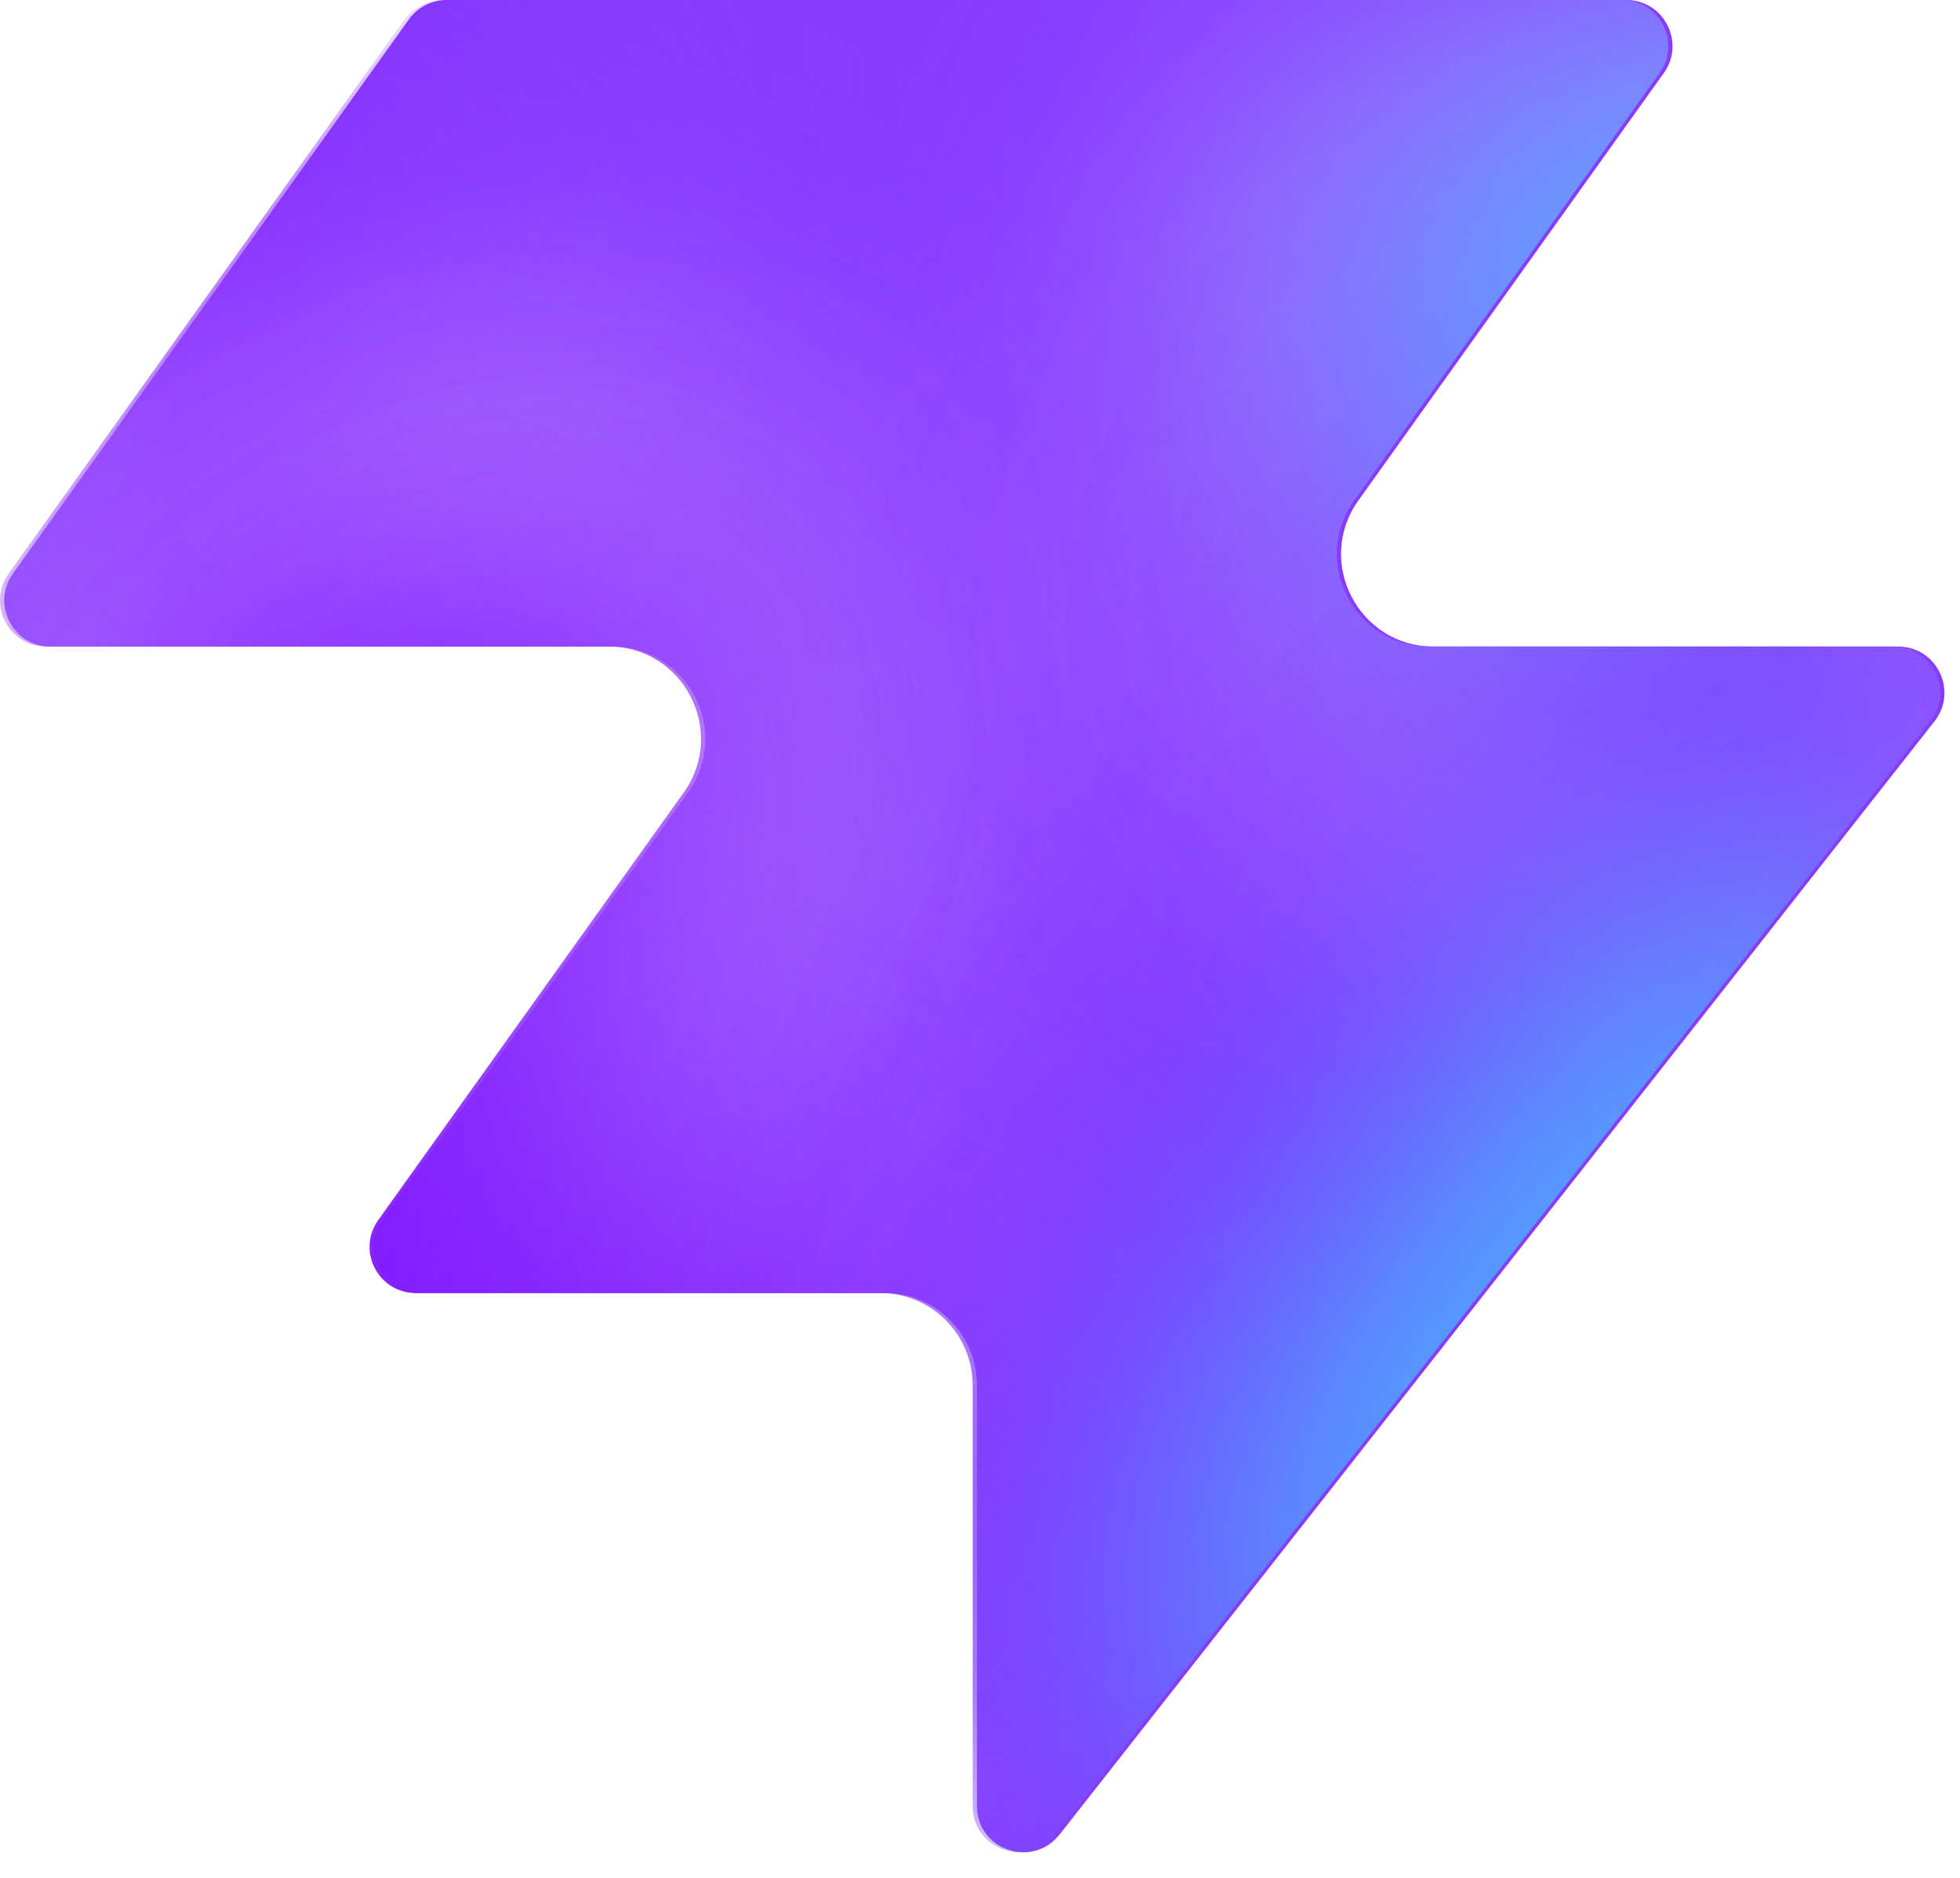
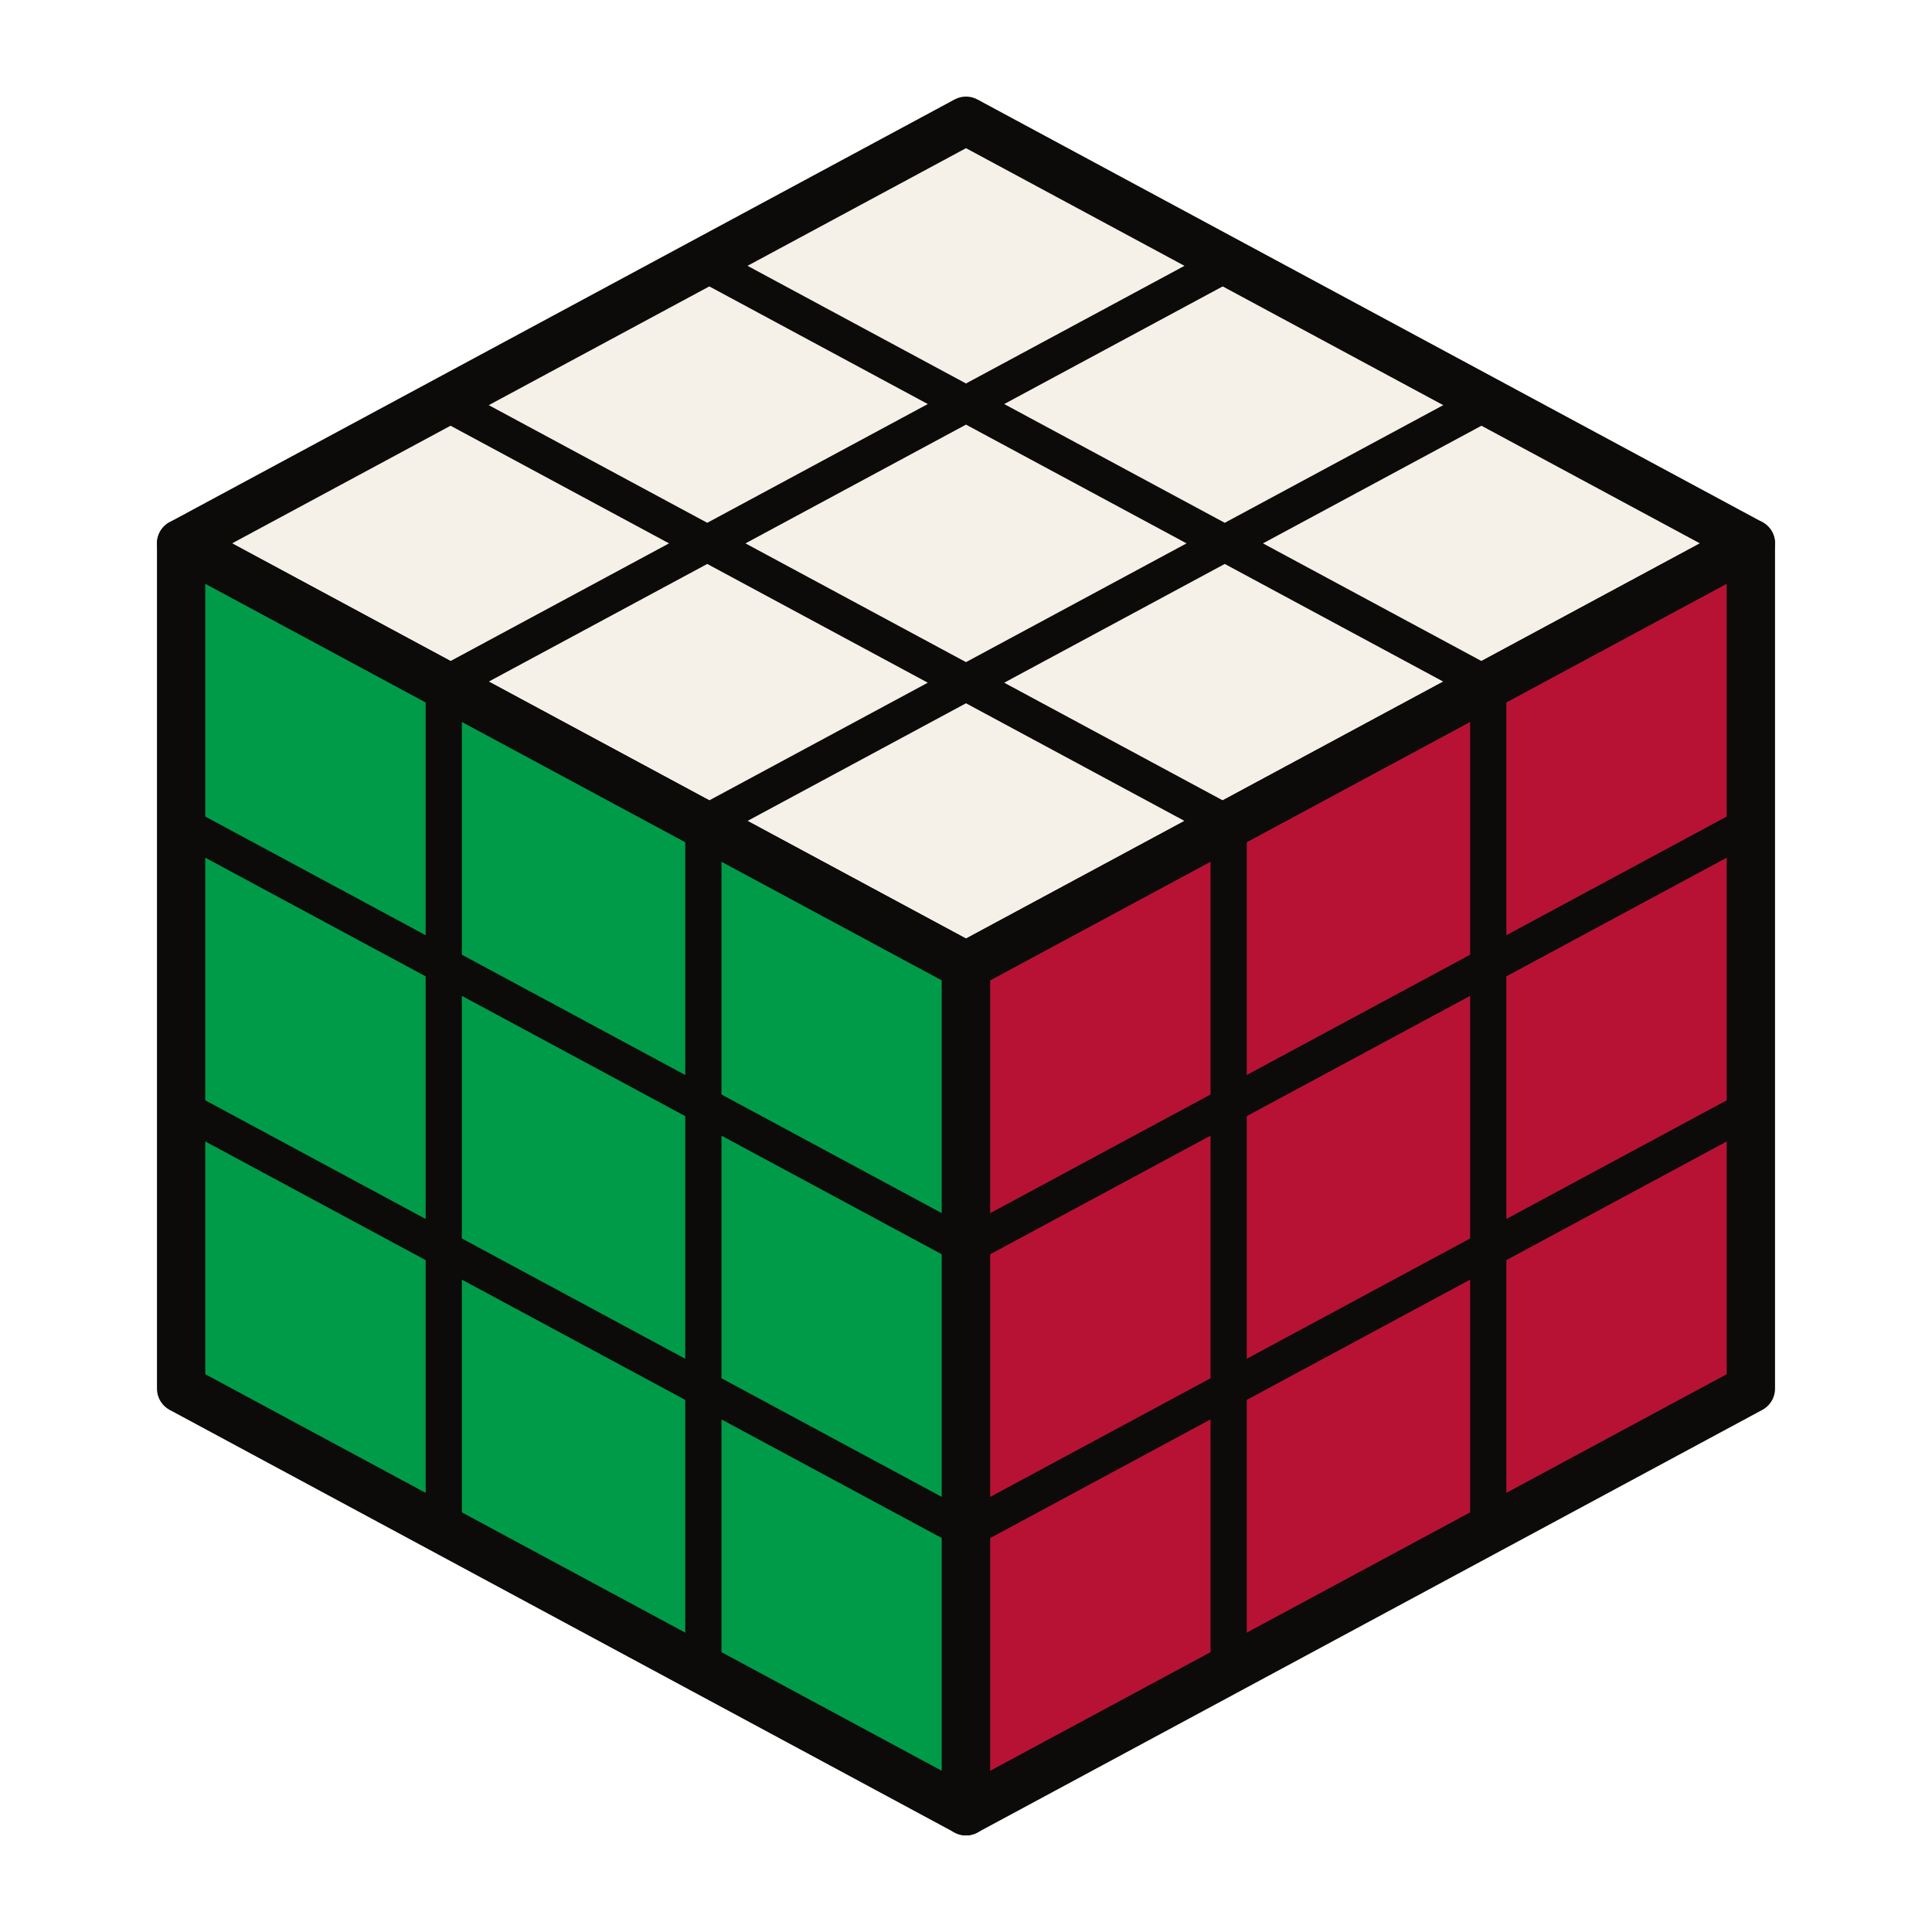
- <svg xmlns="http://www.w3.org/2000/svg" width="48" height="46" fill="none" viewBox="0 0 48 46">
-   <path fill="#863bff" d="M25.946 44.938c-.664.845-2.021.375-2.021-.698V33.937a2.26 2.26 0 0 0-2.262-2.262H10.287c-.92 0-1.456-1.04-.92-1.788l7.48-10.471c1.07-1.497 0-3.578-1.842-3.578H1.237c-.92 0-1.456-1.04-.92-1.788L10.013.474c.214-.297.556-.474.92-.474h28.894c.92 0 1.456 1.04.92 1.788l-7.48 10.471c-1.07 1.498 0 3.579 1.842 3.579h11.377c.943 0 1.473 1.088.89 1.83L25.947 44.94z" style="fill:#863bff;fill:color(display-p3 .525 .23 1);fill-opacity:1" />
-   <mask id="a" width="48" height="46" x="0" y="0" maskUnits="userSpaceOnUse" style="mask-type:alpha">
-     <path fill="#000" d="M25.842 44.938c-.664.844-2.021.375-2.021-.698V33.937a2.26 2.26 0 0 0-2.262-2.262H10.183c-.92 0-1.456-1.04-.92-1.788l7.48-10.471c1.07-1.498 0-3.579-1.842-3.579H1.133c-.92 0-1.456-1.04-.92-1.787L9.91.473c.214-.297.556-.474.92-.474h28.894c.92 0 1.456 1.04.92 1.788l-7.48 10.471c-1.07 1.498 0 3.578 1.842 3.578h11.377c.943 0 1.473 1.088.89 1.832L25.843 44.94z" style="fill:#000;fill-opacity:1" />
-   </mask>
-   <g mask="url(#a)">
-     <g filter="url(#b)">
-       <ellipse cx="5.508" cy="14.704" fill="#ede6ff" rx="5.508" ry="14.704" style="fill:#ede6ff;fill:color(display-p3 .927 .903 1);fill-opacity:1" transform="matrix(.00324 1 1 -.00324 -4.47 31.516)" />
-     </g>
-     <g filter="url(#c)">
-       <ellipse cx="10.399" cy="29.851" fill="#ede6ff" rx="10.399" ry="29.851" style="fill:#ede6ff;fill:color(display-p3 .927 .903 1);fill-opacity:1" transform="matrix(.00324 1 1 -.00324 -39.328 7.883)" />
-     </g>
-     <g filter="url(#d)">
-       <ellipse cx="5.508" cy="30.487" fill="#7e14ff" rx="5.508" ry="30.487" style="fill:#7e14ff;fill:color(display-p3 .492 .077 1);fill-opacity:1" transform="rotate(89.814 -25.913 -14.639)scale(1 -1)" />
-     </g>
-     <g filter="url(#e)">
-       <ellipse cx="5.508" cy="30.599" fill="#7e14ff" rx="5.508" ry="30.599" style="fill:#7e14ff;fill:color(display-p3 .492 .077 1);fill-opacity:1" transform="rotate(89.814 -32.644 -3.334)scale(1 -1)" />
-     </g>
-     <g filter="url(#f)">
-       <ellipse cx="5.508" cy="30.599" fill="#7e14ff" rx="5.508" ry="30.599" style="fill:#7e14ff;fill:color(display-p3 .492 .077 1);fill-opacity:1" transform="matrix(.00324 1 1 -.00324 -34.34 30.47)" />
-     </g>
-     <g filter="url(#g)">
-       <ellipse cx="14.072" cy="22.078" fill="#ede6ff" rx="14.072" ry="22.078" style="fill:#ede6ff;fill:color(display-p3 .927 .903 1);fill-opacity:1" transform="rotate(93.35 24.506 48.493)scale(-1 1)" />
-     </g>
-     <g filter="url(#h)">
-       <ellipse cx="3.47" cy="21.501" fill="#7e14ff" rx="3.47" ry="21.501" style="fill:#7e14ff;fill:color(display-p3 .492 .077 1);fill-opacity:1" transform="rotate(89.009 28.708 47.59)scale(-1 1)" />
-     </g>
-     <g filter="url(#i)">
-       <ellipse cx="3.47" cy="21.501" fill="#7e14ff" rx="3.47" ry="21.501" style="fill:#7e14ff;fill:color(display-p3 .492 .077 1);fill-opacity:1" transform="rotate(89.009 28.708 47.59)scale(-1 1)" />
-     </g>
-     <g filter="url(#j)">
-       <ellipse cx=".387" cy="8.972" fill="#7e14ff" rx="4.407" ry="29.108" style="fill:#7e14ff;fill:color(display-p3 .492 .077 1);fill-opacity:1" transform="rotate(39.51 .387 8.972)" />
-     </g>
-     <g filter="url(#k)">
-       <ellipse cx="47.523" cy="-6.092" fill="#7e14ff" rx="4.407" ry="29.108" style="fill:#7e14ff;fill:color(display-p3 .492 .077 1);fill-opacity:1" transform="rotate(37.892 47.523 -6.092)" />
-     </g>
-     <g filter="url(#l)">
-       <ellipse cx="41.412" cy="6.333" fill="#47bfff" rx="5.971" ry="9.665" style="fill:#47bfff;fill:color(display-p3 .28 .748 1);fill-opacity:1" transform="rotate(37.892 41.412 6.333)" />
-     </g>
-     <g filter="url(#m)">
-       <ellipse cx="-1.879" cy="38.332" fill="#7e14ff" rx="4.407" ry="29.108" style="fill:#7e14ff;fill:color(display-p3 .492 .077 1);fill-opacity:1" transform="rotate(37.892 -1.88 38.332)" />
-     </g>
-     <g filter="url(#n)">
-       <ellipse cx="-1.879" cy="38.332" fill="#7e14ff" rx="4.407" ry="29.108" style="fill:#7e14ff;fill:color(display-p3 .492 .077 1);fill-opacity:1" transform="rotate(37.892 -1.88 38.332)" />
-     </g>
-     <g filter="url(#o)">
-       <ellipse cx="35.651" cy="29.907" fill="#7e14ff" rx="4.407" ry="29.108" style="fill:#7e14ff;fill:color(display-p3 .492 .077 1);fill-opacity:1" transform="rotate(37.892 35.651 29.907)" />
-     </g>
-     <g filter="url(#p)">
-       <ellipse cx="38.418" cy="32.4" fill="#47bfff" rx="5.971" ry="15.297" style="fill:#47bfff;fill:color(display-p3 .28 .748 1);fill-opacity:1" transform="rotate(37.892 38.418 32.4)" />
-     </g>
+ <svg xmlns="http://www.w3.org/2000/svg" viewBox="0 0 64 64">
+   <g stroke="#0c0b09" stroke-width="1.6" stroke-linejoin="round">
+     <path d="M32 4 58 18 32 32 6 18Z" fill="#f5f0e8" />
+     <path d="M6 18 32 32 32 60 6 46Z" fill="#009b48" />
+     <path d="M58 18 32 32 32 60 58 46Z" fill="#b71234" />
  </g>
-   <defs>
-     <filter id="b" width="60.045" height="41.654" x="-19.77" y="16.149" color-interpolation-filters="sRGB" filterUnits="userSpaceOnUse">
-       <feFlood flood-opacity="0" result="BackgroundImageFix" />
-       <feBlend in="SourceGraphic" in2="BackgroundImageFix" result="shape" />
-       <feGaussianBlur result="effect1_foregroundBlur_2002_17158" stdDeviation="7.659" />
-     </filter>
-     <filter id="c" width="90.34" height="51.437" x="-54.613" y="-7.533" color-interpolation-filters="sRGB" filterUnits="userSpaceOnUse">
-       <feFlood flood-opacity="0" result="BackgroundImageFix" />
-       <feBlend in="SourceGraphic" in2="BackgroundImageFix" result="shape" />
-       <feGaussianBlur result="effect1_foregroundBlur_2002_17158" stdDeviation="7.659" />
-     </filter>
-     <filter id="d" width="79.355" height="29.4" x="-49.64" y="2.03" color-interpolation-filters="sRGB" filterUnits="userSpaceOnUse">
-       <feFlood flood-opacity="0" result="BackgroundImageFix" />
-       <feBlend in="SourceGraphic" in2="BackgroundImageFix" result="shape" />
-       <feGaussianBlur result="effect1_foregroundBlur_2002_17158" stdDeviation="4.596" />
-     </filter>
-     <filter id="e" width="79.579" height="29.4" x="-45.045" y="20.029" color-interpolation-filters="sRGB" filterUnits="userSpaceOnUse">
-       <feFlood flood-opacity="0" result="BackgroundImageFix" />
-       <feBlend in="SourceGraphic" in2="BackgroundImageFix" result="shape" />
-       <feGaussianBlur result="effect1_foregroundBlur_2002_17158" stdDeviation="4.596" />
-     </filter>
-     <filter id="f" width="79.579" height="29.4" x="-43.513" y="21.178" color-interpolation-filters="sRGB" filterUnits="userSpaceOnUse">
-       <feFlood flood-opacity="0" result="BackgroundImageFix" />
-       <feBlend in="SourceGraphic" in2="BackgroundImageFix" result="shape" />
-       <feGaussianBlur result="effect1_foregroundBlur_2002_17158" stdDeviation="4.596" />
-     </filter>
-     <filter id="g" width="74.749" height="58.852" x="15.756" y="-17.901" color-interpolation-filters="sRGB" filterUnits="userSpaceOnUse">
-       <feFlood flood-opacity="0" result="BackgroundImageFix" />
-       <feBlend in="SourceGraphic" in2="BackgroundImageFix" result="shape" />
-       <feGaussianBlur result="effect1_foregroundBlur_2002_17158" stdDeviation="7.659" />
-     </filter>
-     <filter id="h" width="61.377" height="25.362" x="23.548" y="2.284" color-interpolation-filters="sRGB" filterUnits="userSpaceOnUse">
-       <feFlood flood-opacity="0" result="BackgroundImageFix" />
-       <feBlend in="SourceGraphic" in2="BackgroundImageFix" result="shape" />
-       <feGaussianBlur result="effect1_foregroundBlur_2002_17158" stdDeviation="4.596" />
-     </filter>
-     <filter id="i" width="61.377" height="25.362" x="23.548" y="2.284" color-interpolation-filters="sRGB" filterUnits="userSpaceOnUse">
-       <feFlood flood-opacity="0" result="BackgroundImageFix" />
-       <feBlend in="SourceGraphic" in2="BackgroundImageFix" result="shape" />
-       <feGaussianBlur result="effect1_foregroundBlur_2002_17158" stdDeviation="4.596" />
-     </filter>
-     <filter id="j" width="56.045" height="63.649" x="-27.636" y="-22.853" color-interpolation-filters="sRGB" filterUnits="userSpaceOnUse">
-       <feFlood flood-opacity="0" result="BackgroundImageFix" />
-       <feBlend in="SourceGraphic" in2="BackgroundImageFix" result="shape" />
-       <feGaussianBlur result="effect1_foregroundBlur_2002_17158" stdDeviation="4.596" />
-     </filter>
-     <filter id="k" width="54.814" height="64.646" x="20.116" y="-38.415" color-interpolation-filters="sRGB" filterUnits="userSpaceOnUse">
-       <feFlood flood-opacity="0" result="BackgroundImageFix" />
-       <feBlend in="SourceGraphic" in2="BackgroundImageFix" result="shape" />
-       <feGaussianBlur result="effect1_foregroundBlur_2002_17158" stdDeviation="4.596" />
-     </filter>
-     <filter id="l" width="33.541" height="35.313" x="24.641" y="-11.323" color-interpolation-filters="sRGB" filterUnits="userSpaceOnUse">
-       <feFlood flood-opacity="0" result="BackgroundImageFix" />
-       <feBlend in="SourceGraphic" in2="BackgroundImageFix" result="shape" />
-       <feGaussianBlur result="effect1_foregroundBlur_2002_17158" stdDeviation="4.596" />
-     </filter>
-     <filter id="m" width="54.814" height="64.646" x="-29.286" y="6.009" color-interpolation-filters="sRGB" filterUnits="userSpaceOnUse">
-       <feFlood flood-opacity="0" result="BackgroundImageFix" />
-       <feBlend in="SourceGraphic" in2="BackgroundImageFix" result="shape" />
-       <feGaussianBlur result="effect1_foregroundBlur_2002_17158" stdDeviation="4.596" />
-     </filter>
-     <filter id="n" width="54.814" height="64.646" x="-29.286" y="6.009" color-interpolation-filters="sRGB" filterUnits="userSpaceOnUse">
-       <feFlood flood-opacity="0" result="BackgroundImageFix" />
-       <feBlend in="SourceGraphic" in2="BackgroundImageFix" result="shape" />
-       <feGaussianBlur result="effect1_foregroundBlur_2002_17158" stdDeviation="4.596" />
-     </filter>
-     <filter id="o" width="54.814" height="64.646" x="8.244" y="-2.416" color-interpolation-filters="sRGB" filterUnits="userSpaceOnUse">
-       <feFlood flood-opacity="0" result="BackgroundImageFix" />
-       <feBlend in="SourceGraphic" in2="BackgroundImageFix" result="shape" />
-       <feGaussianBlur result="effect1_foregroundBlur_2002_17158" stdDeviation="4.596" />
-     </filter>
-     <filter id="p" width="39.409" height="43.623" x="18.713" y="10.588" color-interpolation-filters="sRGB" filterUnits="userSpaceOnUse">
-       <feFlood flood-opacity="0" result="BackgroundImageFix" />
-       <feBlend in="SourceGraphic" in2="BackgroundImageFix" result="shape" />
-       <feGaussianBlur result="effect1_foregroundBlur_2002_17158" stdDeviation="4.596" />
-     </filter>
-   </defs>
+   <g stroke="#0c0b09" stroke-width="1.2" fill="none">
+     <path d="M23.3 8.7 49.3 22.7M14.7 13.3 40.7 27.3M40.7 8.7 14.7 22.7M49.3 13.3 23.3 27.3" />
+     <path d="M14.7 22.7v28M23.3 27.3v28M6 27.3l26 14M6 36.7l26 14" />
+     <path d="M49.3 22.7v28M40.7 27.3v28M58 27.3l-26 14M58 36.7l-26 14" />
+   </g>
</svg>
